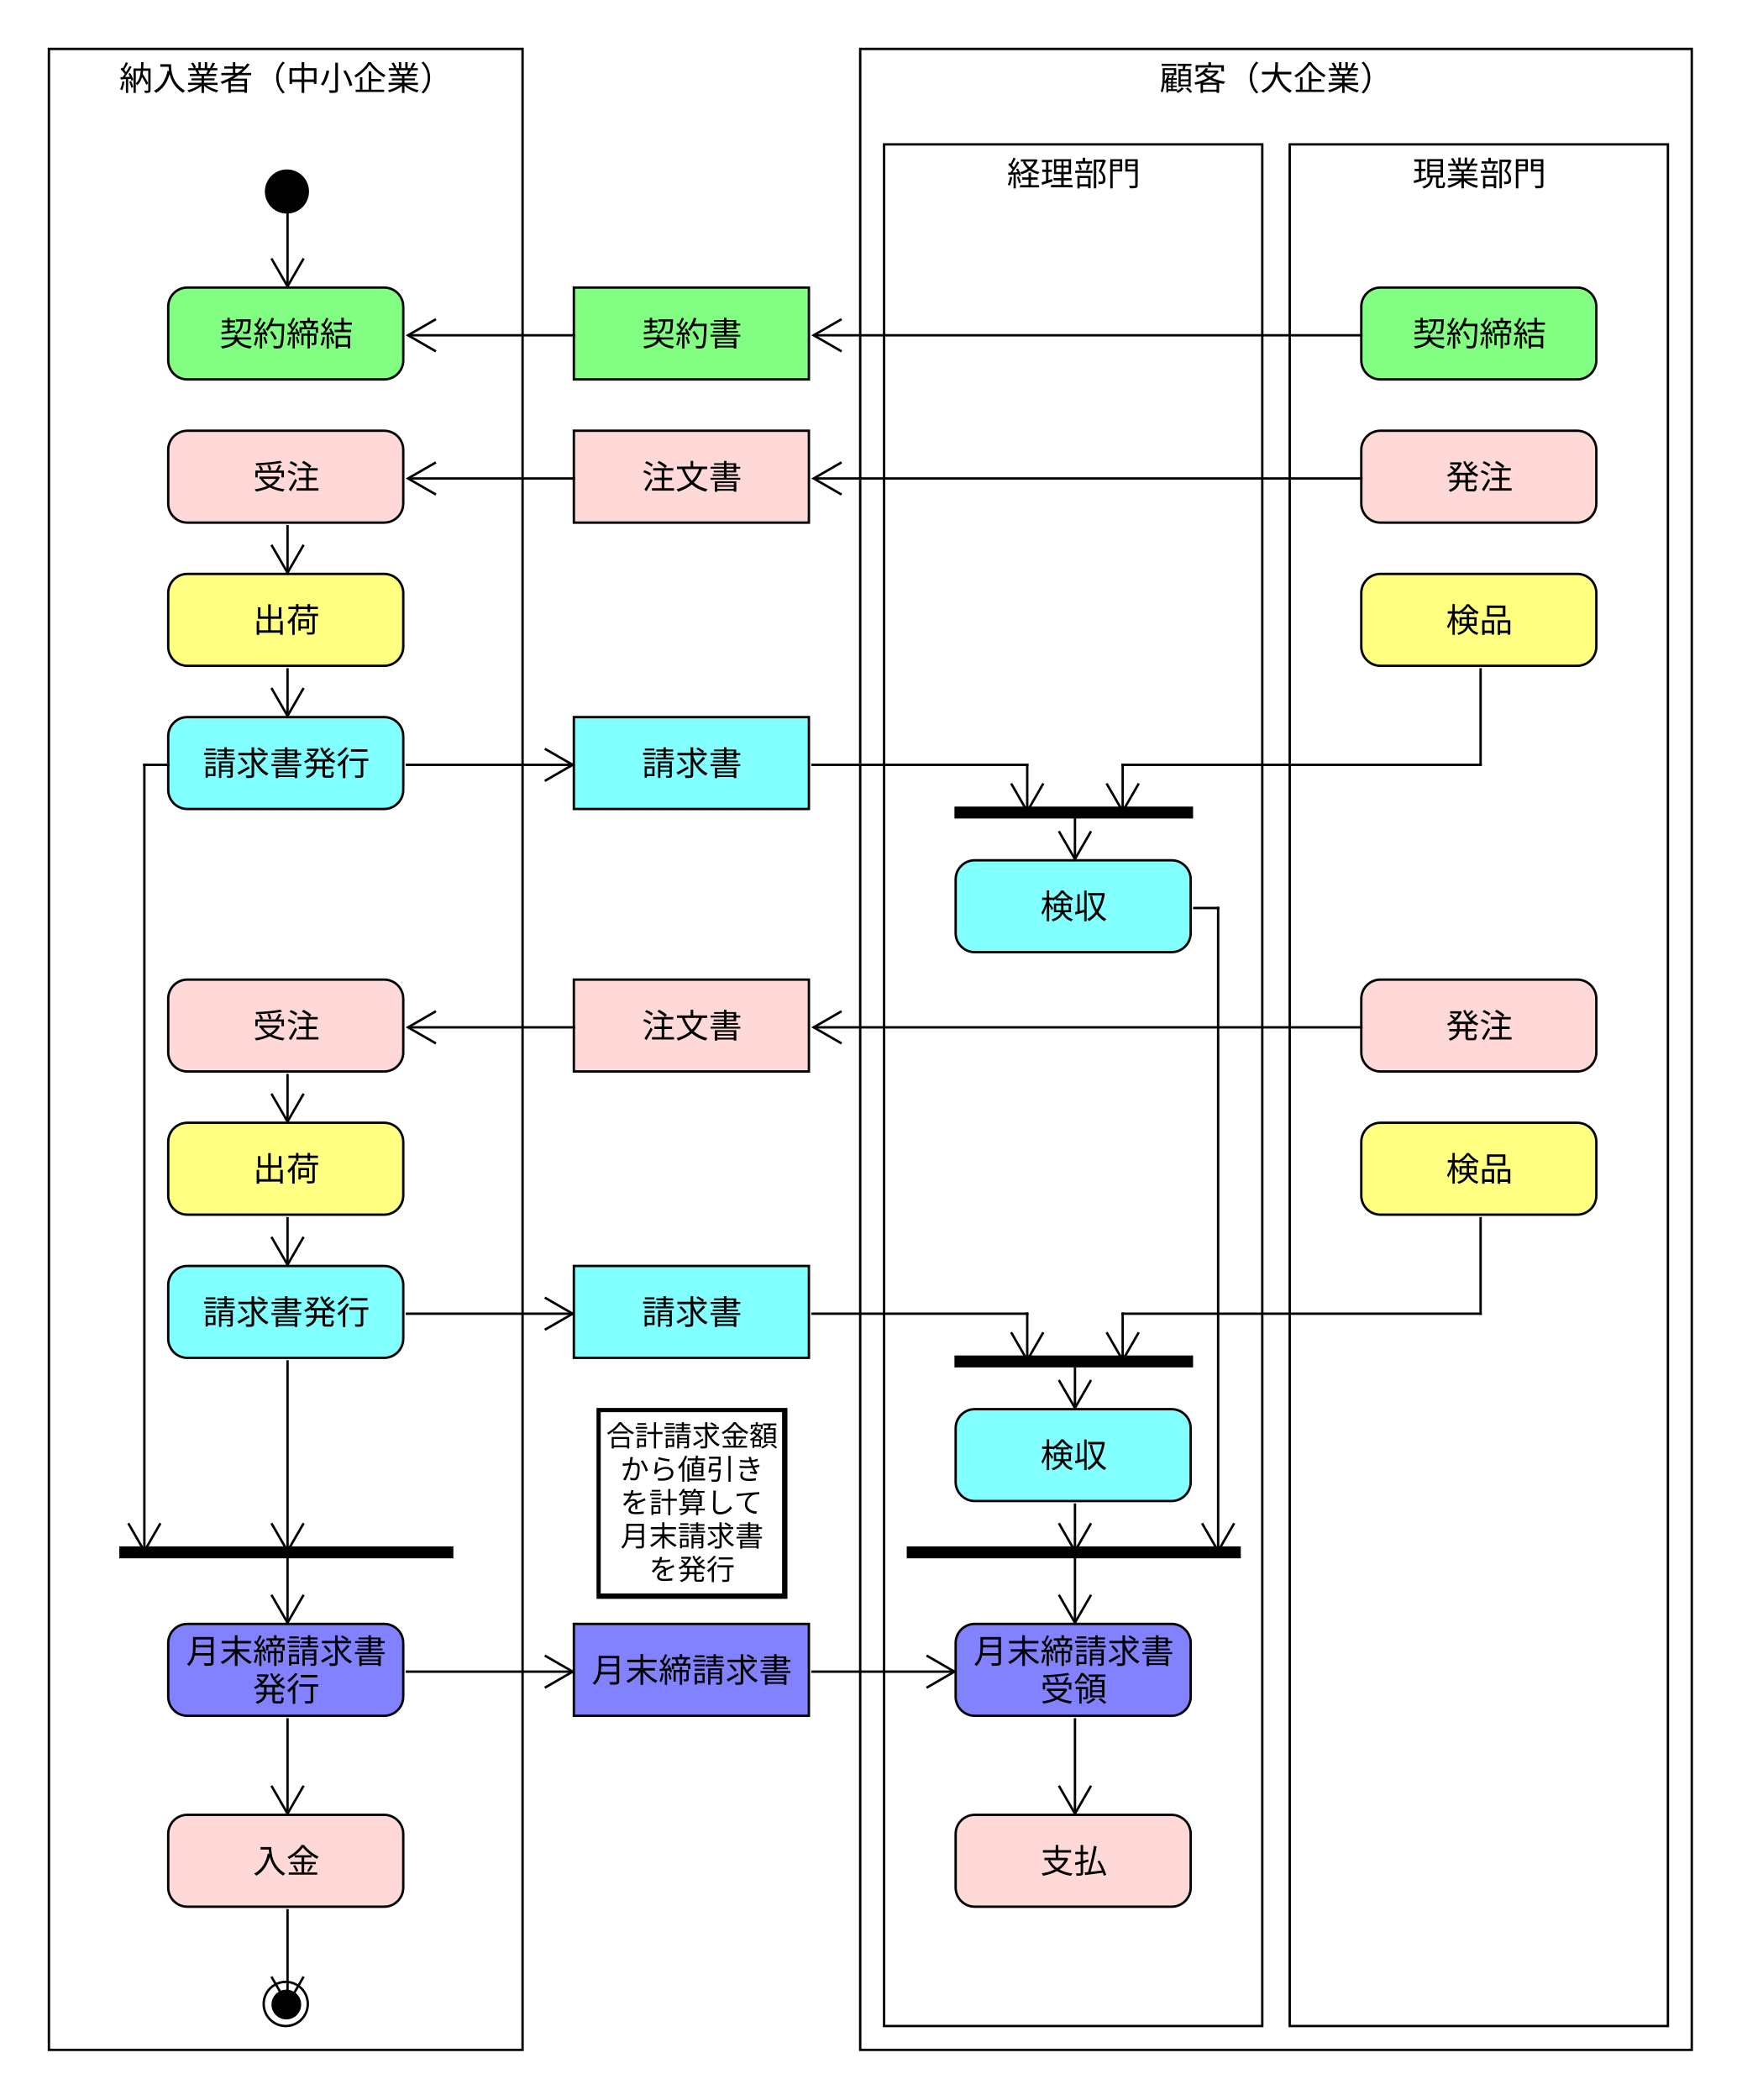
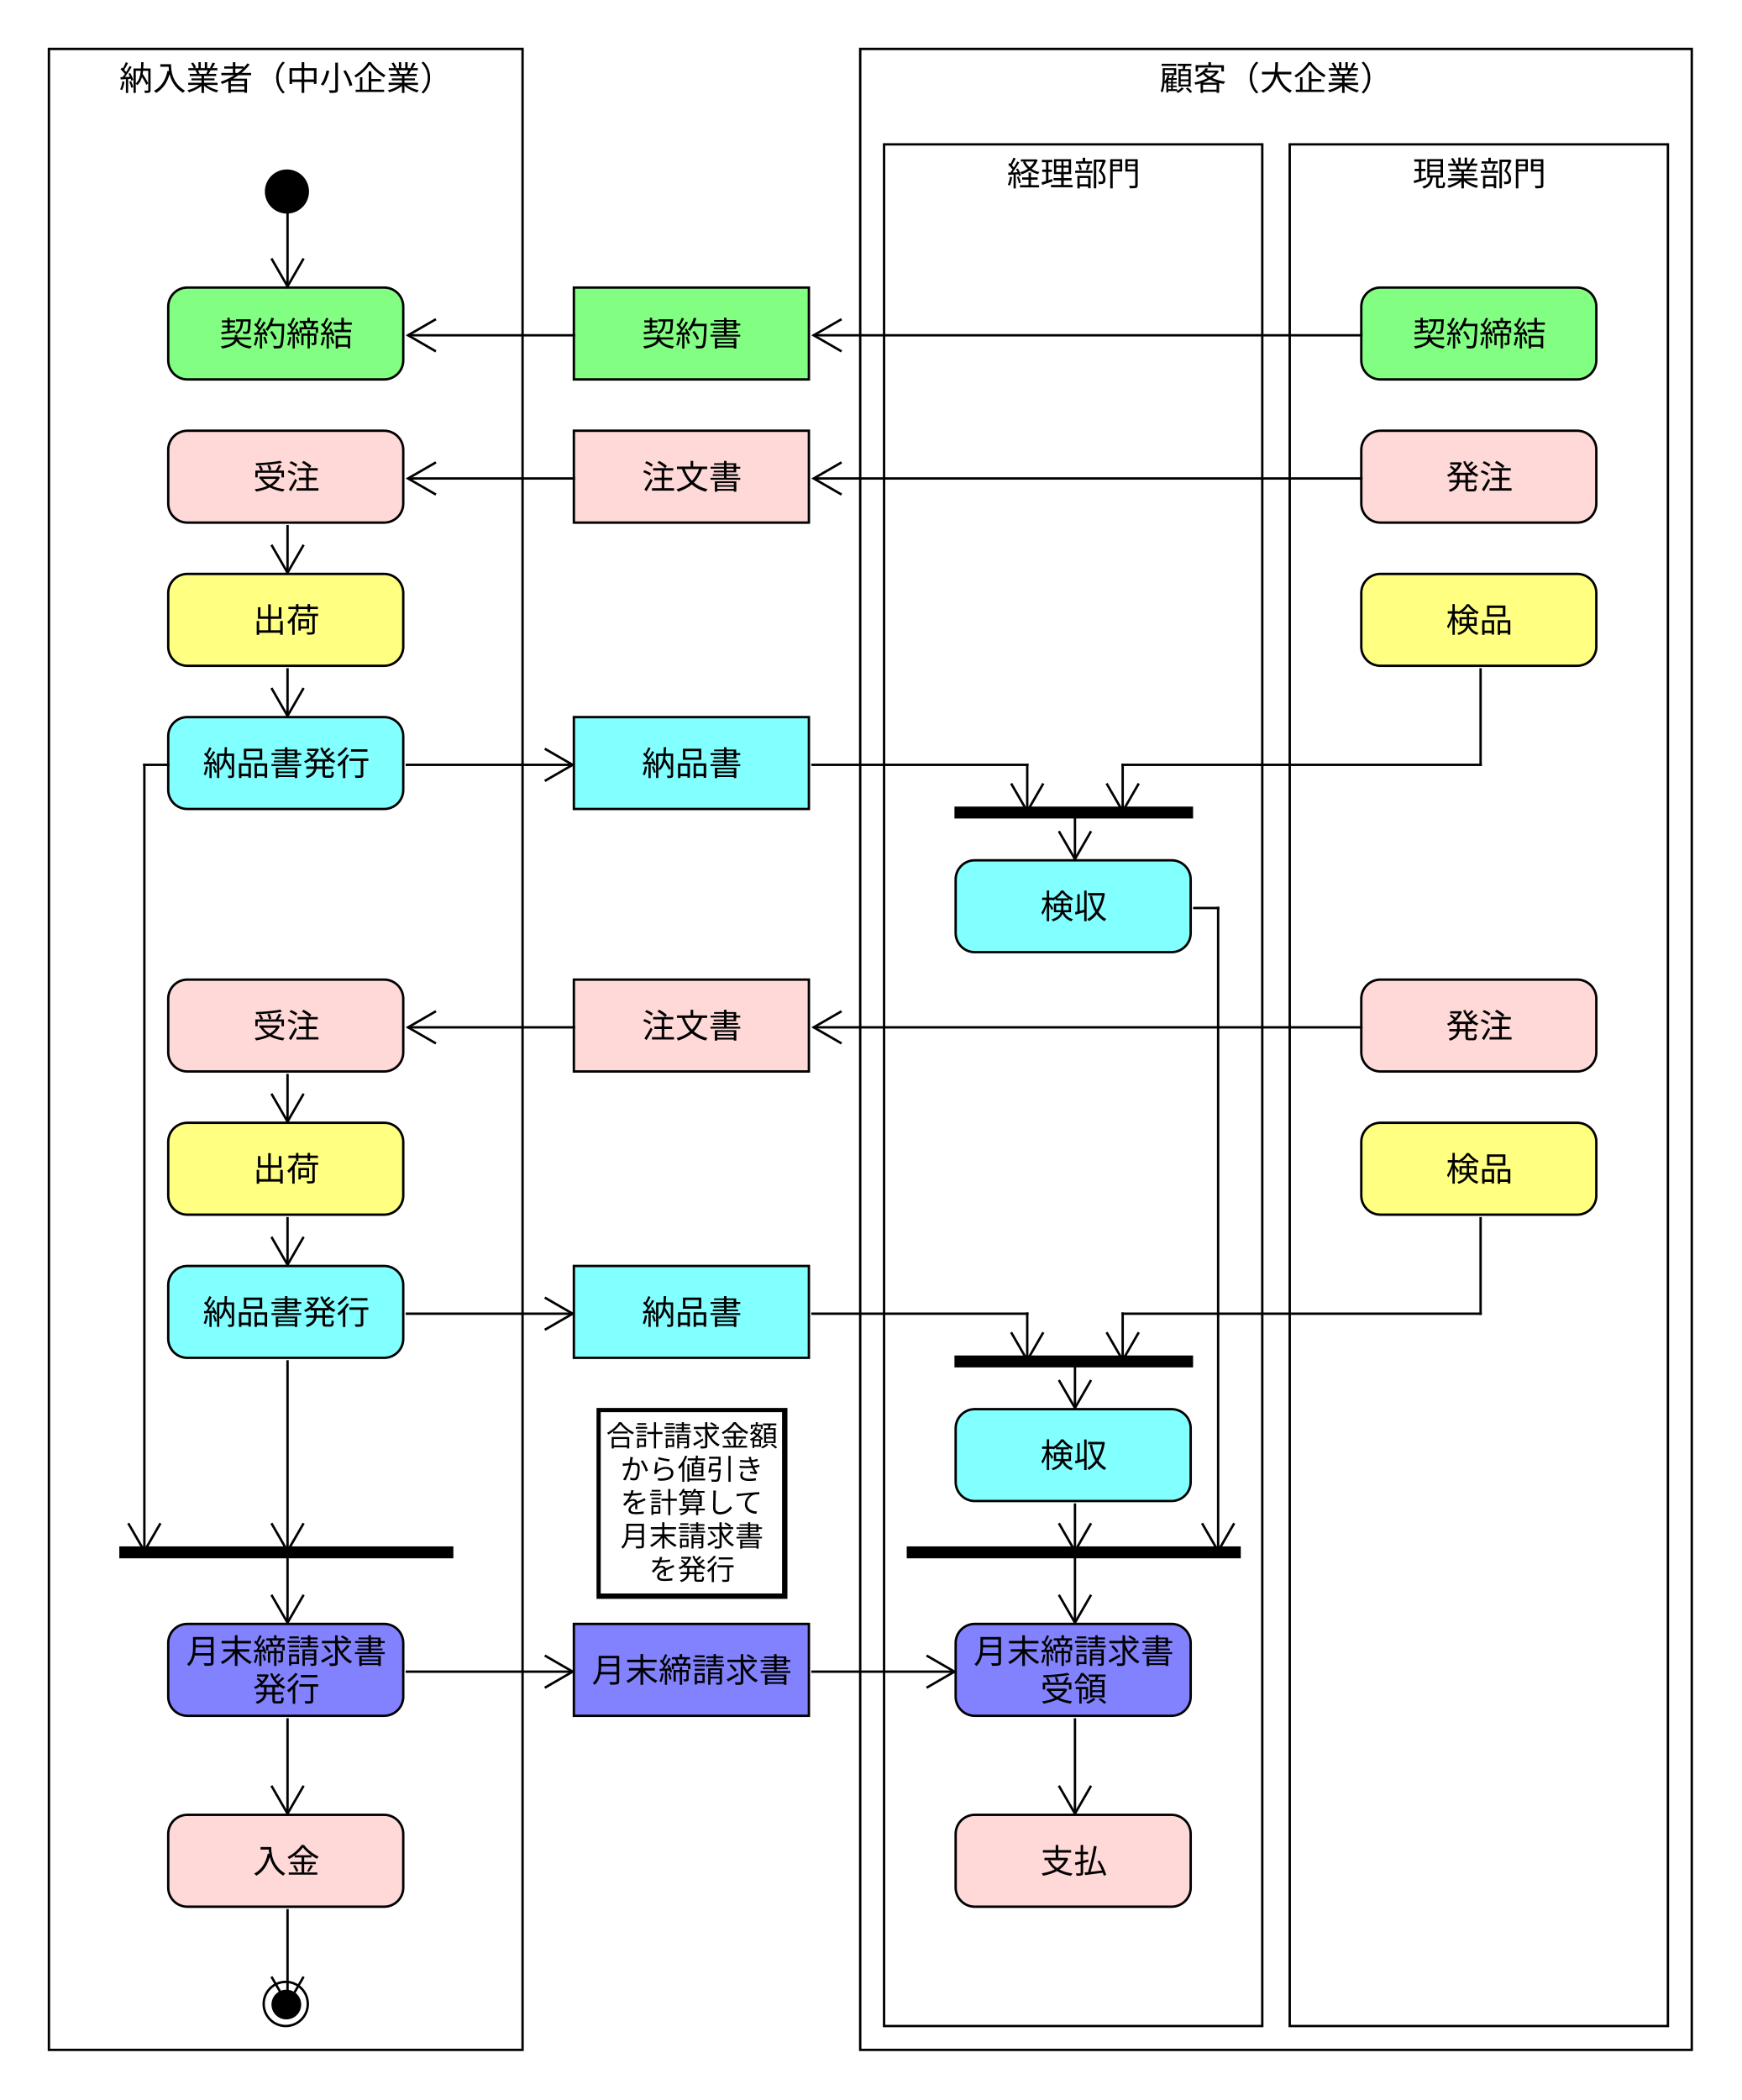
<svg xmlns="http://www.w3.org/2000/svg" fill-opacity="1" color-rendering="auto" color-interpolation="auto" text-rendering="auto" stroke="black" stroke-linecap="square" width="730" stroke-miterlimit="10" shape-rendering="auto" stroke-opacity="1" fill="black" stroke-dasharray="none" font-weight="normal" stroke-width="1" viewBox="-20 -20 730 880" height="880" font-family="'Dialog'" font-style="normal" stroke-linejoin="miter" font-size="12px" stroke-dashoffset="0" image-rendering="auto">
  <defs id="genericDefs" />
  <g>
    <defs id="defs1">
      <clipPath clipPathUnits="userSpaceOnUse" id="clipPath1">
        <path d="M0 0 L2147483647 0 L2147483647 2147483647 L0 2147483647 L0 0 Z" />
      </clipPath>
      <clipPath clipPathUnits="userSpaceOnUse" id="clipPath2">
        <path d="M0 0 L0 80 L80 80 L80 0 Z" />
      </clipPath>
      <clipPath clipPathUnits="userSpaceOnUse" id="clipPath3">
        <path d="M0 0 L0 40 L100 40 L100 0 Z" />
      </clipPath>
      <clipPath clipPathUnits="userSpaceOnUse" id="clipPath4">
        <path d="M0 0 L0 20 L140 20 L140 0 Z" />
      </clipPath>
      <clipPath clipPathUnits="userSpaceOnUse" id="clipPath5">
        <path d="M0 0 L0 20 L100 20 L100 0 Z" />
      </clipPath>
      <clipPath clipPathUnits="userSpaceOnUse" id="clipPath6">
        <path d="M0 0 L0 790 L160 790 L160 0 Z" />
      </clipPath>
      <clipPath clipPathUnits="userSpaceOnUse" id="clipPath7">
        <path d="M0 0 L0 20 L20 20 L20 0 Z" />
      </clipPath>
      <clipPath clipPathUnits="userSpaceOnUse" id="clipPath8">
        <path d="M0 0 L0 840 L350 840 L350 0 Z" />
      </clipPath>
      <clipPath clipPathUnits="userSpaceOnUse" id="clipPath9">
        <path d="M0 0 L0 840 L200 840 L200 0 Z" />
      </clipPath>
      <clipPath clipPathUnits="userSpaceOnUse" id="clipPath10">
        <path d="M0 0 L0 30 L100 30 L100 0 Z" />
      </clipPath>
      <clipPath clipPathUnits="userSpaceOnUse" id="clipPath11">
        <path d="M0 0 L0 50 L30 50 L30 0 Z" />
      </clipPath>
      <clipPath clipPathUnits="userSpaceOnUse" id="clipPath12">
        <path d="M0 0 L0 30 L260 30 L260 0 Z" />
      </clipPath>
      <clipPath clipPathUnits="userSpaceOnUse" id="clipPath13">
        <path d="M0 0 L0 60 L30 60 L30 0 Z" />
      </clipPath>
      <clipPath clipPathUnits="userSpaceOnUse" id="clipPath14">
        <path d="M0 0 L0 300 L40 300 L40 0 Z" />
      </clipPath>
      <clipPath clipPathUnits="userSpaceOnUse" id="clipPath15">
        <path d="M0 0 L0 70 L30 70 L30 0 Z" />
      </clipPath>
      <clipPath clipPathUnits="userSpaceOnUse" id="clipPath16">
        <path d="M0 0 L0 90 L180 90 L180 0 Z" />
      </clipPath>
      <clipPath clipPathUnits="userSpaceOnUse" id="clipPath17">
        <path d="M0 0 L0 30 L90 30 L90 0 Z" />
      </clipPath>
      <clipPath clipPathUnits="userSpaceOnUse" id="clipPath18">
        <path d="M0 0 L0 50 L120 50 L120 0 Z" />
      </clipPath>
      <clipPath clipPathUnits="userSpaceOnUse" id="clipPath19">
        <path d="M0 0 L0 110 L30 110 L30 0 Z" />
      </clipPath>
      <clipPath clipPathUnits="userSpaceOnUse" id="clipPath20">
        <path d="M0 0 L0 360 L40 360 L40 0 Z" />
      </clipPath>
    </defs>
    <g fill="rgb(255,255,255)" fill-opacity="0" transform="translate(230,570)" stroke-opacity="0" stroke="rgb(255,255,255)">
      <rect x="0.5" width="78.5" height="78.5" y="0.5" clip-path="url(#clipPath2)" stroke="none" />
    </g>
    <g stroke-width="2.5" transform="translate(230,570)">
      <rect fill="none" x="0.5" width="78.5" height="78.5" y="0.5" clip-path="url(#clipPath2)" />
      <text x="4" xml:space="preserve" y="16.02" clip-path="url(#clipPath2)" font-family="sans-serif" stroke="none">合計請求金額</text>
      <text x="10" xml:space="preserve" y="30.007" clip-path="url(#clipPath2)" font-family="sans-serif" stroke="none">から値引き</text>
      <text x="10" xml:space="preserve" y="43.993" clip-path="url(#clipPath2)" font-family="sans-serif" stroke="none">を計算して</text>
      <text x="10" xml:space="preserve" y="57.98" clip-path="url(#clipPath2)" font-family="sans-serif" stroke="none">月末請求書</text>
      <text x="22" xml:space="preserve" y="71.966" clip-path="url(#clipPath2)" font-family="sans-serif" stroke="none">を発行</text>
    </g>
    <g fill="rgb(255,175,175)" fill-opacity="0.49" transform="translate(550,390)" stroke-opacity="0.49" stroke="rgb(255,175,175)">
      <rect x="0.5" y="0.5" clip-path="url(#clipPath3)" width="98.5" rx="8" ry="8" height="38.5" stroke="none" />
    </g>
    <g transform="translate(550,390)">
      <rect x="0.5" y="0.5" clip-path="url(#clipPath3)" fill="none" width="98.5" rx="8" ry="8" height="38.5" />
      <text x="36" font-size="14px" y="24.909" clip-path="url(#clipPath3)" font-family="sans-serif" stroke="none" xml:space="preserve">発注</text>
    </g>
    <g fill="rgb(255,175,175)" fill-opacity="0.49" transform="translate(220,390)" stroke-opacity="0.49" stroke="rgb(255,175,175)">
      <rect x="0.5" width="98.5" height="38.5" y="0.5" clip-path="url(#clipPath3)" stroke="none" />
    </g>
    <g transform="translate(220,390)">
      <rect fill="none" x="0.5" width="98.5" height="38.5" y="0.5" clip-path="url(#clipPath3)" />
      <text x="29" font-size="14px" y="24.909" clip-path="url(#clipPath3)" font-family="sans-serif" stroke="none" xml:space="preserve">注文書</text>
    </g>
    <g fill="rgb(255,175,175)" fill-opacity="0.49" transform="translate(50,390)" stroke-opacity="0.49" stroke="rgb(255,175,175)">
      <rect x="0.5" y="0.5" clip-path="url(#clipPath3)" width="98.5" rx="8" ry="8" height="38.5" stroke="none" />
    </g>
    <g transform="translate(50,390)">
      <rect x="0.5" y="0.5" clip-path="url(#clipPath3)" fill="none" width="98.5" rx="8" ry="8" height="38.5" />
      <text x="36" font-size="14px" y="24.909" clip-path="url(#clipPath3)" font-family="sans-serif" stroke="none" xml:space="preserve">受注</text>
    </g>
    <g fill="rgb(255,175,175)" fill-opacity="0.49" transform="translate(550,160)" stroke-opacity="0.49" stroke="rgb(255,175,175)">
      <rect x="0.5" y="0.5" clip-path="url(#clipPath3)" width="98.5" rx="8" ry="8" height="38.5" stroke="none" />
    </g>
    <g transform="translate(550,160)">
      <rect x="0.5" y="0.5" clip-path="url(#clipPath3)" fill="none" width="98.5" rx="8" ry="8" height="38.5" />
      <text x="36" font-size="14px" y="24.909" clip-path="url(#clipPath3)" font-family="sans-serif" stroke="none" xml:space="preserve">発注</text>
    </g>
    <g fill="rgb(255,175,175)" fill-opacity="0.49" transform="translate(50,160)" stroke-opacity="0.49" stroke="rgb(255,175,175)">
      <rect x="0.5" y="0.5" clip-path="url(#clipPath3)" width="98.5" rx="8" ry="8" height="38.5" stroke="none" />
    </g>
    <g transform="translate(50,160)">
      <rect x="0.5" y="0.5" clip-path="url(#clipPath3)" fill="none" width="98.5" rx="8" ry="8" height="38.5" />
      <text x="36" font-size="14px" y="24.909" clip-path="url(#clipPath3)" font-family="sans-serif" stroke="none" xml:space="preserve">受注</text>
    </g>
    <g fill="rgb(255,175,175)" fill-opacity="0.49" transform="translate(220,160)" stroke-opacity="0.49" stroke="rgb(255,175,175)">
      <rect x="0.5" width="98.5" height="38.5" y="0.5" clip-path="url(#clipPath3)" stroke="none" />
    </g>
    <g transform="translate(220,160)">
      <rect fill="none" x="0.5" width="98.5" height="38.5" y="0.5" clip-path="url(#clipPath3)" />
      <text x="29" font-size="14px" y="24.909" clip-path="url(#clipPath3)" font-family="sans-serif" stroke="none" xml:space="preserve">注文書</text>
    </g>
    <g stroke-width="5" transform="translate(30,620)">
      <path fill="none" d="M0.5 10.5 L139 10.5" clip-path="url(#clipPath4)" />
    </g>
    <g stroke-width="5" transform="translate(360,620)">
      <path fill="none" d="M0.5 10.5 L139 10.5" clip-path="url(#clipPath4)" />
    </g>
    <g stroke-width="5" transform="translate(380,540)">
      <path fill="none" d="M0.5 10.5 L99 10.5" clip-path="url(#clipPath5)" />
    </g>
    <g stroke-width="5" transform="translate(380,310)">
      <path fill="none" d="M0.5 10.5 L99 10.5" clip-path="url(#clipPath5)" />
    </g>
    <g fill="rgb(0,255,0)" fill-opacity="0.49" transform="translate(220,100)" stroke-opacity="0.49" stroke="rgb(0,255,0)">
      <rect x="0.5" width="98.5" height="38.5" y="0.5" clip-path="url(#clipPath3)" stroke="none" />
    </g>
    <g transform="translate(220,100)">
      <rect fill="none" x="0.5" width="98.5" height="38.5" y="0.5" clip-path="url(#clipPath3)" />
      <text x="29" font-size="14px" y="24.909" clip-path="url(#clipPath3)" font-family="sans-serif" stroke="none" xml:space="preserve">契約書</text>
    </g>
    <g fill="rgb(255,255,255)" fill-opacity="0" transform="translate(350,40)" stroke-opacity="0" stroke="rgb(255,255,255)">
      <rect x="0.5" width="158.5" height="788.5" y="0.5" clip-path="url(#clipPath6)" stroke="none" />
    </g>
    <g transform="translate(350,40)">
      <rect fill="none" x="0.5" width="158.5" height="788.5" y="0.5" clip-path="url(#clipPath6)" />
      <text x="52" font-size="14px" y="17.817" clip-path="url(#clipPath6)" font-family="sans-serif" stroke="none" xml:space="preserve">経理部門</text>
    </g>
    <g fill="rgb(255,255,255)" fill-opacity="0" transform="translate(520,40)" stroke-opacity="0" stroke="rgb(255,255,255)">
      <rect x="0.5" width="158.5" height="788.5" y="0.5" clip-path="url(#clipPath6)" stroke="none" />
    </g>
    <g transform="translate(520,40)">
      <rect fill="none" x="0.5" width="158.5" height="788.5" y="0.5" clip-path="url(#clipPath6)" />
      <text x="52" font-size="14px" y="17.817" clip-path="url(#clipPath6)" font-family="sans-serif" stroke="none" xml:space="preserve">現業部門</text>
    </g>
    <g fill="rgb(0,255,0)" fill-opacity="0.49" transform="translate(550,100)" stroke-opacity="0.49" stroke="rgb(0,255,0)">
      <rect x="0.5" y="0.5" clip-path="url(#clipPath3)" width="98.5" rx="8" ry="8" height="38.5" stroke="none" />
    </g>
    <g transform="translate(550,100)">
      <rect x="0.5" y="0.5" clip-path="url(#clipPath3)" fill="none" width="98.5" rx="8" ry="8" height="38.5" />
      <text x="22" font-size="14px" y="24.909" clip-path="url(#clipPath3)" font-family="sans-serif" stroke="none" xml:space="preserve">契約締結</text>
    </g>
    <g fill="rgb(0,255,0)" fill-opacity="0.49" transform="translate(50,100)" stroke-opacity="0.49" stroke="rgb(0,255,0)">
      <rect x="0.5" y="0.5" clip-path="url(#clipPath3)" width="98.5" rx="8" ry="8" height="38.5" stroke="none" />
    </g>
    <g transform="translate(50,100)">
      <rect x="0.5" y="0.5" clip-path="url(#clipPath3)" fill="none" width="98.5" rx="8" ry="8" height="38.5" />
      <text x="22" font-size="14px" y="24.909" clip-path="url(#clipPath3)" font-family="sans-serif" stroke="none" xml:space="preserve">契約締結</text>
    </g>
    <g fill="rgb(255,255,0)" fill-opacity="0.49" transform="translate(550,450)" stroke-opacity="0.49" stroke="rgb(255,255,0)">
      <rect x="0.5" y="0.5" clip-path="url(#clipPath3)" width="98.5" rx="8" ry="8" height="38.5" stroke="none" />
    </g>
    <g transform="translate(550,450)">
      <rect x="0.5" y="0.5" clip-path="url(#clipPath3)" fill="none" width="98.5" rx="8" ry="8" height="38.5" />
      <text x="36" font-size="14px" y="24.909" clip-path="url(#clipPath3)" font-family="sans-serif" stroke="none" xml:space="preserve">検品</text>
    </g>
    <g fill="rgb(255,255,0)" fill-opacity="0.49" transform="translate(550,220)" stroke-opacity="0.49" stroke="rgb(255,255,0)">
      <rect x="0.5" y="0.5" clip-path="url(#clipPath3)" width="98.5" rx="8" ry="8" height="38.5" stroke="none" />
    </g>
    <g transform="translate(550,220)">
      <rect x="0.5" y="0.5" clip-path="url(#clipPath3)" fill="none" width="98.5" rx="8" ry="8" height="38.5" />
      <text x="36" font-size="14px" y="24.909" clip-path="url(#clipPath3)" font-family="sans-serif" stroke="none" xml:space="preserve">検品</text>
    </g>
    <g fill="rgb(0,255,255)" fill-opacity="0.49" transform="translate(220,510)" stroke-opacity="0.49" stroke="rgb(0,255,255)">
      <rect x="0.5" width="98.5" height="38.5" y="0.5" clip-path="url(#clipPath3)" stroke="none" />
    </g>
    <g transform="translate(220,510)">
      <rect fill="none" x="0.5" width="98.5" height="38.5" y="0.5" clip-path="url(#clipPath3)" />
-       <text x="29" font-size="14px" y="24.909" clip-path="url(#clipPath3)" font-family="sans-serif" stroke="none" xml:space="preserve">請求書</text>
+       <text x="29" font-size="14px" y="24.909" clip-path="url(#clipPath3)" font-family="sans-serif" stroke="none" xml:space="preserve">納品書</text>
    </g>
    <g fill="rgb(0,255,255)" fill-opacity="0.49" transform="translate(220,280)" stroke-opacity="0.49" stroke="rgb(0,255,255)">
      <rect x="0.5" width="98.5" height="38.5" y="0.5" clip-path="url(#clipPath3)" stroke="none" />
    </g>
    <g transform="translate(220,280)">
      <rect fill="none" x="0.5" width="98.5" height="38.5" y="0.5" clip-path="url(#clipPath3)" />
-       <text x="29" font-size="14px" y="24.909" clip-path="url(#clipPath3)" font-family="sans-serif" stroke="none" xml:space="preserve">請求書</text>
+       <text x="29" font-size="14px" y="24.909" clip-path="url(#clipPath3)" font-family="sans-serif" stroke="none" xml:space="preserve">納品書</text>
    </g>
    <g fill="rgb(0,0,255)" fill-opacity="0.49" transform="translate(220,660)" stroke-opacity="0.49" stroke="rgb(0,0,255)">
      <rect x="0.5" width="98.5" height="38.5" y="0.5" clip-path="url(#clipPath3)" stroke="none" />
    </g>
    <g transform="translate(220,660)">
      <rect fill="none" x="0.5" width="98.5" height="38.5" y="0.5" clip-path="url(#clipPath3)" />
      <text x="8" font-size="14px" y="24.909" clip-path="url(#clipPath3)" font-family="sans-serif" stroke="none" xml:space="preserve">月末締請求書</text>
    </g>
    <g fill="rgb(255,175,175)" fill-opacity="0.49" transform="translate(380,740)" stroke-opacity="0.49" stroke="rgb(255,175,175)">
      <rect x="0.5" y="0.5" clip-path="url(#clipPath3)" width="98.5" rx="8" ry="8" height="38.5" stroke="none" />
    </g>
    <g transform="translate(380,740)">
      <rect x="0.5" y="0.5" clip-path="url(#clipPath3)" fill="none" width="98.5" rx="8" ry="8" height="38.5" />
      <text x="36" font-size="14px" y="24.909" clip-path="url(#clipPath3)" font-family="sans-serif" stroke="none" xml:space="preserve">支払</text>
    </g>
    <g fill="rgb(0,0,255)" fill-opacity="0.49" transform="translate(380,660)" stroke-opacity="0.49" stroke="rgb(0,0,255)">
      <rect x="0.5" y="0.5" clip-path="url(#clipPath3)" width="98.5" rx="8" ry="8" height="38.5" stroke="none" />
    </g>
    <g transform="translate(380,660)">
      <rect x="0.5" y="0.5" clip-path="url(#clipPath3)" fill="none" width="98.5" rx="8" ry="8" height="38.5" />
      <text x="8" font-size="14px" y="17" clip-path="url(#clipPath3)" font-family="sans-serif" stroke="none" xml:space="preserve">月末締請求書</text>
      <text x="36" font-size="14px" y="32.817" clip-path="url(#clipPath3)" font-family="sans-serif" stroke="none" xml:space="preserve">受領</text>
    </g>
    <g fill="rgb(255,175,175)" fill-opacity="0.49" transform="translate(50,740)" stroke-opacity="0.49" stroke="rgb(255,175,175)">
      <rect x="0.5" y="0.5" clip-path="url(#clipPath3)" width="98.5" rx="8" ry="8" height="38.5" stroke="none" />
    </g>
    <g transform="translate(50,740)">
      <rect x="0.5" y="0.5" clip-path="url(#clipPath3)" fill="none" width="98.5" rx="8" ry="8" height="38.5" />
      <text x="36" font-size="14px" y="24.909" clip-path="url(#clipPath3)" font-family="sans-serif" stroke="none" xml:space="preserve">入金</text>
    </g>
    <g fill="rgb(0,255,255)" fill-opacity="0.49" transform="translate(380,570)" stroke-opacity="0.49" stroke="rgb(0,255,255)">
      <rect x="0.5" y="0.5" clip-path="url(#clipPath3)" width="98.5" rx="8" ry="8" height="38.5" stroke="none" />
    </g>
    <g transform="translate(380,570)">
      <rect x="0.5" y="0.5" clip-path="url(#clipPath3)" fill="none" width="98.5" rx="8" ry="8" height="38.5" />
      <text x="36" font-size="14px" y="24.909" clip-path="url(#clipPath3)" font-family="sans-serif" stroke="none" xml:space="preserve">検収</text>
    </g>
    <g fill="rgb(0,255,255)" fill-opacity="0.49" transform="translate(380,340)" stroke-opacity="0.49" stroke="rgb(0,255,255)">
      <rect x="0.5" y="0.5" clip-path="url(#clipPath3)" width="98.5" rx="8" ry="8" height="38.5" stroke="none" />
    </g>
    <g transform="translate(380,340)">
      <rect x="0.5" y="0.5" clip-path="url(#clipPath3)" fill="none" width="98.5" rx="8" ry="8" height="38.5" />
      <text x="36" font-size="14px" y="24.909" clip-path="url(#clipPath3)" font-family="sans-serif" stroke="none" xml:space="preserve">検収</text>
    </g>
    <g fill="rgb(0,0,255)" fill-opacity="0.49" transform="translate(50,660)" stroke-opacity="0.49" stroke="rgb(0,0,255)">
      <rect x="0.5" y="0.5" clip-path="url(#clipPath3)" width="98.5" rx="8" ry="8" height="38.5" stroke="none" />
    </g>
    <g transform="translate(50,660)">
      <rect x="0.5" y="0.5" clip-path="url(#clipPath3)" fill="none" width="98.5" rx="8" ry="8" height="38.5" />
      <text x="8" font-size="14px" y="17" clip-path="url(#clipPath3)" font-family="sans-serif" stroke="none" xml:space="preserve">月末締請求書</text>
      <text x="36" font-size="14px" y="32.817" clip-path="url(#clipPath3)" font-family="sans-serif" stroke="none" xml:space="preserve">発行</text>
    </g>
    <g fill="rgb(0,255,255)" fill-opacity="0.49" transform="translate(50,510)" stroke-opacity="0.49" stroke="rgb(0,255,255)">
      <rect x="0.5" y="0.5" clip-path="url(#clipPath3)" width="98.5" rx="8" ry="8" height="38.5" stroke="none" />
    </g>
    <g transform="translate(50,510)">
      <rect x="0.5" y="0.5" clip-path="url(#clipPath3)" fill="none" width="98.5" rx="8" ry="8" height="38.5" />
-       <text x="15" font-size="14px" y="24.909" clip-path="url(#clipPath3)" font-family="sans-serif" stroke="none" xml:space="preserve">請求書発行</text>
+       <text x="15" font-size="14px" y="24.909" clip-path="url(#clipPath3)" font-family="sans-serif" stroke="none" xml:space="preserve">納品書発行</text>
    </g>
    <g fill="rgb(255,255,0)" fill-opacity="0.49" transform="translate(50,450)" stroke-opacity="0.49" stroke="rgb(255,255,0)">
      <rect x="0.5" y="0.5" clip-path="url(#clipPath3)" width="98.5" rx="8" ry="8" height="38.5" stroke="none" />
    </g>
    <g transform="translate(50,450)">
      <rect x="0.5" y="0.5" clip-path="url(#clipPath3)" fill="none" width="98.5" rx="8" ry="8" height="38.5" />
      <text x="36" font-size="14px" y="24.909" clip-path="url(#clipPath3)" font-family="sans-serif" stroke="none" xml:space="preserve">出荷</text>
    </g>
    <g fill="rgb(0,255,255)" fill-opacity="0.49" transform="translate(50,280)" stroke-opacity="0.49" stroke="rgb(0,255,255)">
      <rect x="0.5" y="0.5" clip-path="url(#clipPath3)" width="98.5" rx="8" ry="8" height="38.5" stroke="none" />
    </g>
    <g transform="translate(50,280)">
      <rect x="0.5" y="0.5" clip-path="url(#clipPath3)" fill="none" width="98.5" rx="8" ry="8" height="38.5" />
-       <text x="15" font-size="14px" y="24.909" clip-path="url(#clipPath3)" font-family="sans-serif" stroke="none" xml:space="preserve">請求書発行</text>
+       <text x="15" font-size="14px" y="24.909" clip-path="url(#clipPath3)" font-family="sans-serif" stroke="none" xml:space="preserve">納品書発行</text>
    </g>
    <g fill="rgb(255,255,255)" fill-opacity="0" transform="translate(90,810)" stroke-opacity="0" stroke="rgb(255,255,255)">
      <circle r="9.25" clip-path="url(#clipPath7)" cx="9.75" cy="9.75" stroke="none" />
    </g>
    <g transform="translate(90,810)">
      <circle fill="none" r="9.25" clip-path="url(#clipPath7)" cx="9.75" cy="9.75" />
      <circle r="6.227" clip-path="url(#clipPath7)" cx="10" cy="10" stroke="none" />
    </g>
    <g fill="rgb(255,255,255)" fill-opacity="0" transform="translate(90,810)" stroke-opacity="0" stroke="rgb(255,255,255)">
      <circle fill="none" r="6.227" clip-path="url(#clipPath7)" cx="10" cy="10" />
    </g>
    <g fill="rgb(255,255,0)" fill-opacity="0.49" transform="translate(50,220)" stroke-opacity="0.49" stroke="rgb(255,255,0)">
      <rect x="0.5" y="0.5" clip-path="url(#clipPath3)" width="98.5" rx="8" ry="8" height="38.5" stroke="none" />
    </g>
    <g transform="translate(50,220)">
      <rect x="0.5" y="0.5" clip-path="url(#clipPath3)" fill="none" width="98.5" rx="8" ry="8" height="38.5" />
      <text x="36" font-size="14px" y="24.909" clip-path="url(#clipPath3)" font-family="sans-serif" stroke="none" xml:space="preserve">出荷</text>
    </g>
    <g transform="translate(90,50)">
      <circle r="8.75" clip-path="url(#clipPath7)" cx="10.25" cy="10.25" stroke="none" />
      <circle fill="none" r="8.75" clip-path="url(#clipPath7)" cx="10.25" cy="10.25" />
    </g>
    <g fill="rgb(255,255,255)" fill-opacity="0" transform="translate(340,0)" stroke-opacity="0" stroke="rgb(255,255,255)">
      <rect x="0.5" width="348.5" height="838.5" y="0.5" clip-path="url(#clipPath8)" stroke="none" />
    </g>
    <g transform="translate(340,0)">
      <rect fill="none" x="0.5" width="348.5" height="838.5" y="0.5" clip-path="url(#clipPath8)" />
      <text x="126" font-size="14px" y="17.817" clip-path="url(#clipPath8)" font-family="sans-serif" stroke="none" xml:space="preserve">顧客（大企業）</text>
    </g>
    <g fill="rgb(255,255,255)" fill-opacity="0" stroke-opacity="0" stroke="rgb(255,255,255)">
      <rect x="0.5" width="198.5" height="838.5" y="0.5" clip-path="url(#clipPath9)" stroke="none" />
    </g>
    <g>
      <rect fill="none" x="0.5" width="198.5" height="838.5" y="0.5" clip-path="url(#clipPath9)" />
      <text x="30" font-size="14px" y="17.817" clip-path="url(#clipPath9)" font-family="sans-serif" stroke="none" xml:space="preserve">納入業者（中小企業）</text>
    </g>
    <g transform="translate(140,400)">
      <path fill="none" d="M11.5 10.5 L80.5 10.5" clip-path="url(#clipPath10)" />
      <path fill="none" d="M22.258 17 L11 10.5 L22.258 4" clip-path="url(#clipPath10)" />
    </g>
    <g transform="translate(90,420)">
      <path fill="none" d="M10.5 29.5 L10.5 10.5" clip-path="url(#clipPath11)" />
      <path fill="none" d="M17 18.742 L10.5 30 L4 18.742" clip-path="url(#clipPath11)" />
    </g>
    <g transform="translate(310,400)">
      <path fill="none" d="M11.5 10.5 L240.5 10.5" clip-path="url(#clipPath12)" />
      <path fill="none" d="M22.258 17 L11 10.5 L22.258 4" clip-path="url(#clipPath12)" />
    </g>
    <g transform="translate(140,170)">
      <path fill="none" d="M11.5 10.5 L80.5 10.5" clip-path="url(#clipPath10)" />
      <path fill="none" d="M22.258 17 L11 10.5 L22.258 4" clip-path="url(#clipPath10)" />
    </g>
    <g transform="translate(310,170)">
      <path fill="none" d="M11.5 10.5 L240.5 10.5" clip-path="url(#clipPath12)" />
      <path fill="none" d="M22.258 17 L11 10.5 L22.258 4" clip-path="url(#clipPath12)" />
    </g>
    <g transform="translate(420,620)">
      <path fill="none" d="M10.5 39.5 L10.5 10.5" clip-path="url(#clipPath13)" />
      <path fill="none" d="M17 28.742 L10.5 40 L4 28.742" clip-path="url(#clipPath13)" />
    </g>
    <g transform="translate(90,620)">
      <path fill="none" d="M10.5 39.5 L10.5 10.5" clip-path="url(#clipPath13)" />
      <path fill="none" d="M17 28.742 L10.5 40 L4 28.742" clip-path="url(#clipPath13)" />
    </g>
    <g transform="translate(420,600)">
      <path fill="none" d="M10.5 29.5 L10.5 10.5" clip-path="url(#clipPath11)" />
      <path fill="none" d="M17 18.742 L10.5 30 L4 18.742" clip-path="url(#clipPath11)" />
    </g>
    <g transform="translate(470,350)">
      <path fill="none" d="M20.5 279.5 L20.5 10.5" clip-path="url(#clipPath14)" />
      <path fill="none" d="M20.5 10.5 L10.5 10.5" clip-path="url(#clipPath14)" />
      <path fill="none" d="M27 268.742 L20.5 280 L14 268.742" clip-path="url(#clipPath14)" />
    </g>
    <g transform="translate(420,540)">
      <path fill="none" d="M10.5 29.5 L10.5 10.5" clip-path="url(#clipPath11)" />
      <path fill="none" d="M17 18.742 L10.5 30 L4 18.742" clip-path="url(#clipPath11)" />
    </g>
    <g transform="translate(420,310)">
      <path fill="none" d="M10.5 29.5 L10.5 10.5" clip-path="url(#clipPath11)" />
      <path fill="none" d="M17 18.742 L10.5 30 L4 18.742" clip-path="url(#clipPath11)" />
    </g>
    <g transform="translate(140,110)">
      <path fill="none" d="M11.5 10.5 L80.5 10.5" clip-path="url(#clipPath10)" />
      <path fill="none" d="M22.258 17 L11 10.5 L22.258 4" clip-path="url(#clipPath10)" />
    </g>
    <g transform="translate(310,110)">
      <path fill="none" d="M11.5 10.5 L240.5 10.5" clip-path="url(#clipPath12)" />
      <path fill="none" d="M22.258 17 L11 10.5 L22.258 4" clip-path="url(#clipPath12)" />
    </g>
    <g transform="translate(90,50)">
      <path fill="none" d="M10.5 49.5 L10.5 10.5" clip-path="url(#clipPath15)" />
      <path fill="none" d="M17 38.742 L10.5 50 L4 38.742" clip-path="url(#clipPath15)" />
    </g>
    <g transform="translate(440,480)">
      <path fill="none" d="M10.5 69.5 L10.5 50.5" clip-path="url(#clipPath16)" />
      <path fill="none" d="M10.5 50.5 L160.5 50.5" clip-path="url(#clipPath16)" />
      <path fill="none" d="M160.5 50.5 L160.5 10.5" clip-path="url(#clipPath16)" />
      <path fill="none" d="M17 58.742 L10.5 70 L4 58.742" clip-path="url(#clipPath16)" />
    </g>
    <g transform="translate(310,670)">
      <path fill="none" d="M69.5 10.5 L10.5 10.5" clip-path="url(#clipPath17)" />
      <path fill="none" d="M58.742 4 L70 10.5 L58.742 17" clip-path="url(#clipPath17)" />
    </g>
    <g transform="translate(140,670)">
      <path fill="none" d="M79.5 10.5 L10.5 10.5" clip-path="url(#clipPath10)" />
      <path fill="none" d="M68.742 4 L80 10.5 L68.742 17" clip-path="url(#clipPath10)" />
    </g>
    <g transform="translate(310,520)">
      <path fill="none" d="M100.5 29.5 L100.5 10.5" clip-path="url(#clipPath18)" />
      <path fill="none" d="M100.5 10.5 L10.5 10.5" clip-path="url(#clipPath18)" />
      <path fill="none" d="M107 18.742 L100.5 30 L94 18.742" clip-path="url(#clipPath18)" />
    </g>
    <g transform="translate(310,290)">
      <path fill="none" d="M100.5 29.5 L100.5 10.5" clip-path="url(#clipPath18)" />
      <path fill="none" d="M100.5 10.5 L10.5 10.5" clip-path="url(#clipPath18)" />
      <path fill="none" d="M107 18.742 L100.5 30 L94 18.742" clip-path="url(#clipPath18)" />
    </g>
    <g transform="translate(140,290)">
      <path fill="none" d="M79.5 10.5 L10.5 10.5" clip-path="url(#clipPath10)" />
      <path fill="none" d="M68.742 4 L80 10.5 L68.742 17" clip-path="url(#clipPath10)" />
    </g>
    <g transform="translate(140,520)">
      <path fill="none" d="M79.5 10.5 L10.5 10.5" clip-path="url(#clipPath10)" />
      <path fill="none" d="M68.742 4 L80 10.5 L68.742 17" clip-path="url(#clipPath10)" />
    </g>
    <g transform="translate(420,690)">
      <path fill="none" d="M10.5 49.5 L10.5 10.5" clip-path="url(#clipPath15)" />
      <path fill="none" d="M17 38.742 L10.5 50 L4 38.742" clip-path="url(#clipPath15)" />
    </g>
    <g transform="translate(90,770)">
      <path fill="none" d="M10.5 49.5 L10.5 10.5" clip-path="url(#clipPath15)" />
      <path fill="none" d="M17 38.742 L10.5 50 L4 38.742" clip-path="url(#clipPath15)" />
    </g>
    <g transform="translate(440,250)">
      <path fill="none" d="M10.5 69.5 L10.5 50.5" clip-path="url(#clipPath16)" />
      <path fill="none" d="M10.5 50.5 L160.5 50.5" clip-path="url(#clipPath16)" />
      <path fill="none" d="M160.5 50.5 L160.5 10.5" clip-path="url(#clipPath16)" />
      <path fill="none" d="M17 58.742 L10.5 70 L4 58.742" clip-path="url(#clipPath16)" />
    </g>
    <g transform="translate(90,690)">
      <path fill="none" d="M10.5 49.5 L10.5 10.5" clip-path="url(#clipPath15)" />
      <path fill="none" d="M17 38.742 L10.5 50 L4 38.742" clip-path="url(#clipPath15)" />
    </g>
    <g transform="translate(90,540)">
      <path fill="none" d="M10.5 89.5 L10.5 10.5" clip-path="url(#clipPath19)" />
      <path fill="none" d="M17 78.742 L10.5 90 L4 78.742" clip-path="url(#clipPath19)" />
    </g>
    <g transform="translate(90,480)">
      <path fill="none" d="M10.5 29.5 L10.5 10.5" clip-path="url(#clipPath11)" />
      <path fill="none" d="M17 18.742 L10.5 30 L4 18.742" clip-path="url(#clipPath11)" />
    </g>
    <g transform="translate(30,290)">
      <path fill="none" d="M10.5 339.5 L10.5 10.5" clip-path="url(#clipPath20)" />
      <path fill="none" d="M10.5 10.5 L20.5 10.5" clip-path="url(#clipPath20)" />
      <path fill="none" d="M17 328.742 L10.5 340 L4 328.742" clip-path="url(#clipPath20)" />
    </g>
    <g transform="translate(90,250)">
      <path fill="none" d="M10.5 29.5 L10.5 10.5" clip-path="url(#clipPath11)" />
      <path fill="none" d="M17 18.742 L10.5 30 L4 18.742" clip-path="url(#clipPath11)" />
    </g>
    <g transform="translate(90,190)">
      <path fill="none" d="M10.5 29.5 L10.5 10.5" clip-path="url(#clipPath11)" />
      <path fill="none" d="M17 18.742 L10.5 30 L4 18.742" clip-path="url(#clipPath11)" />
    </g>
  </g>
</svg>
